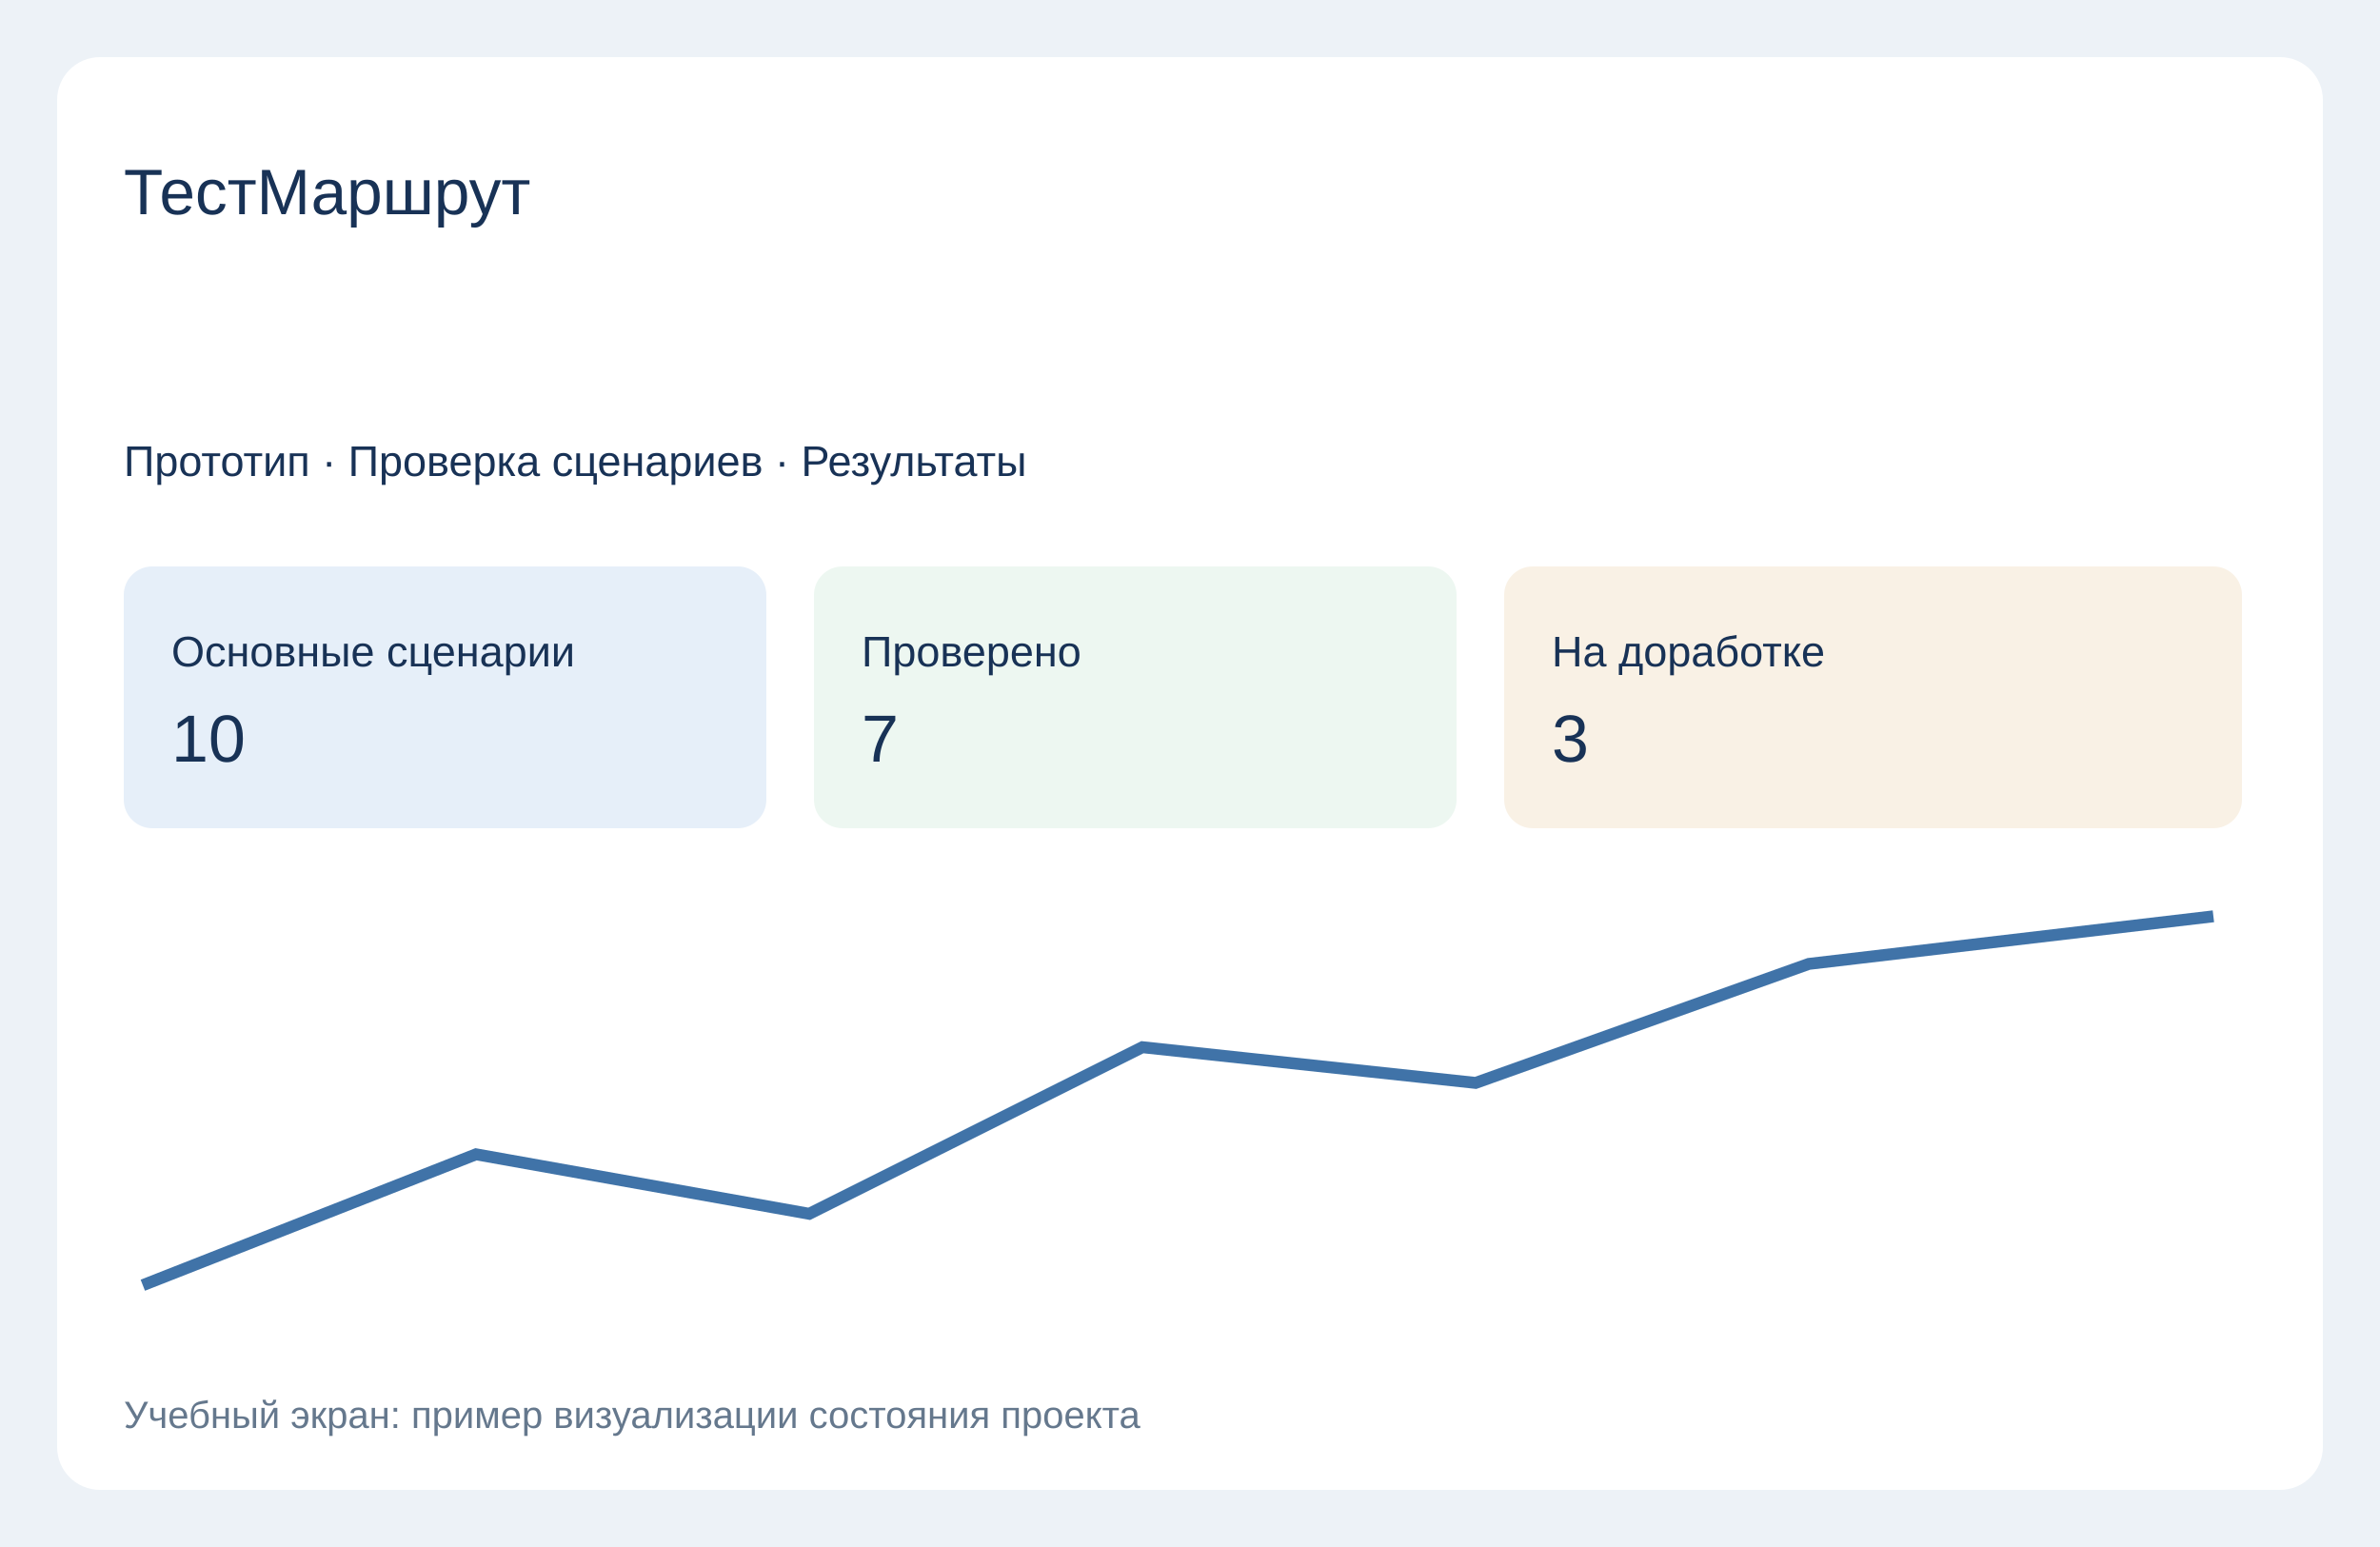
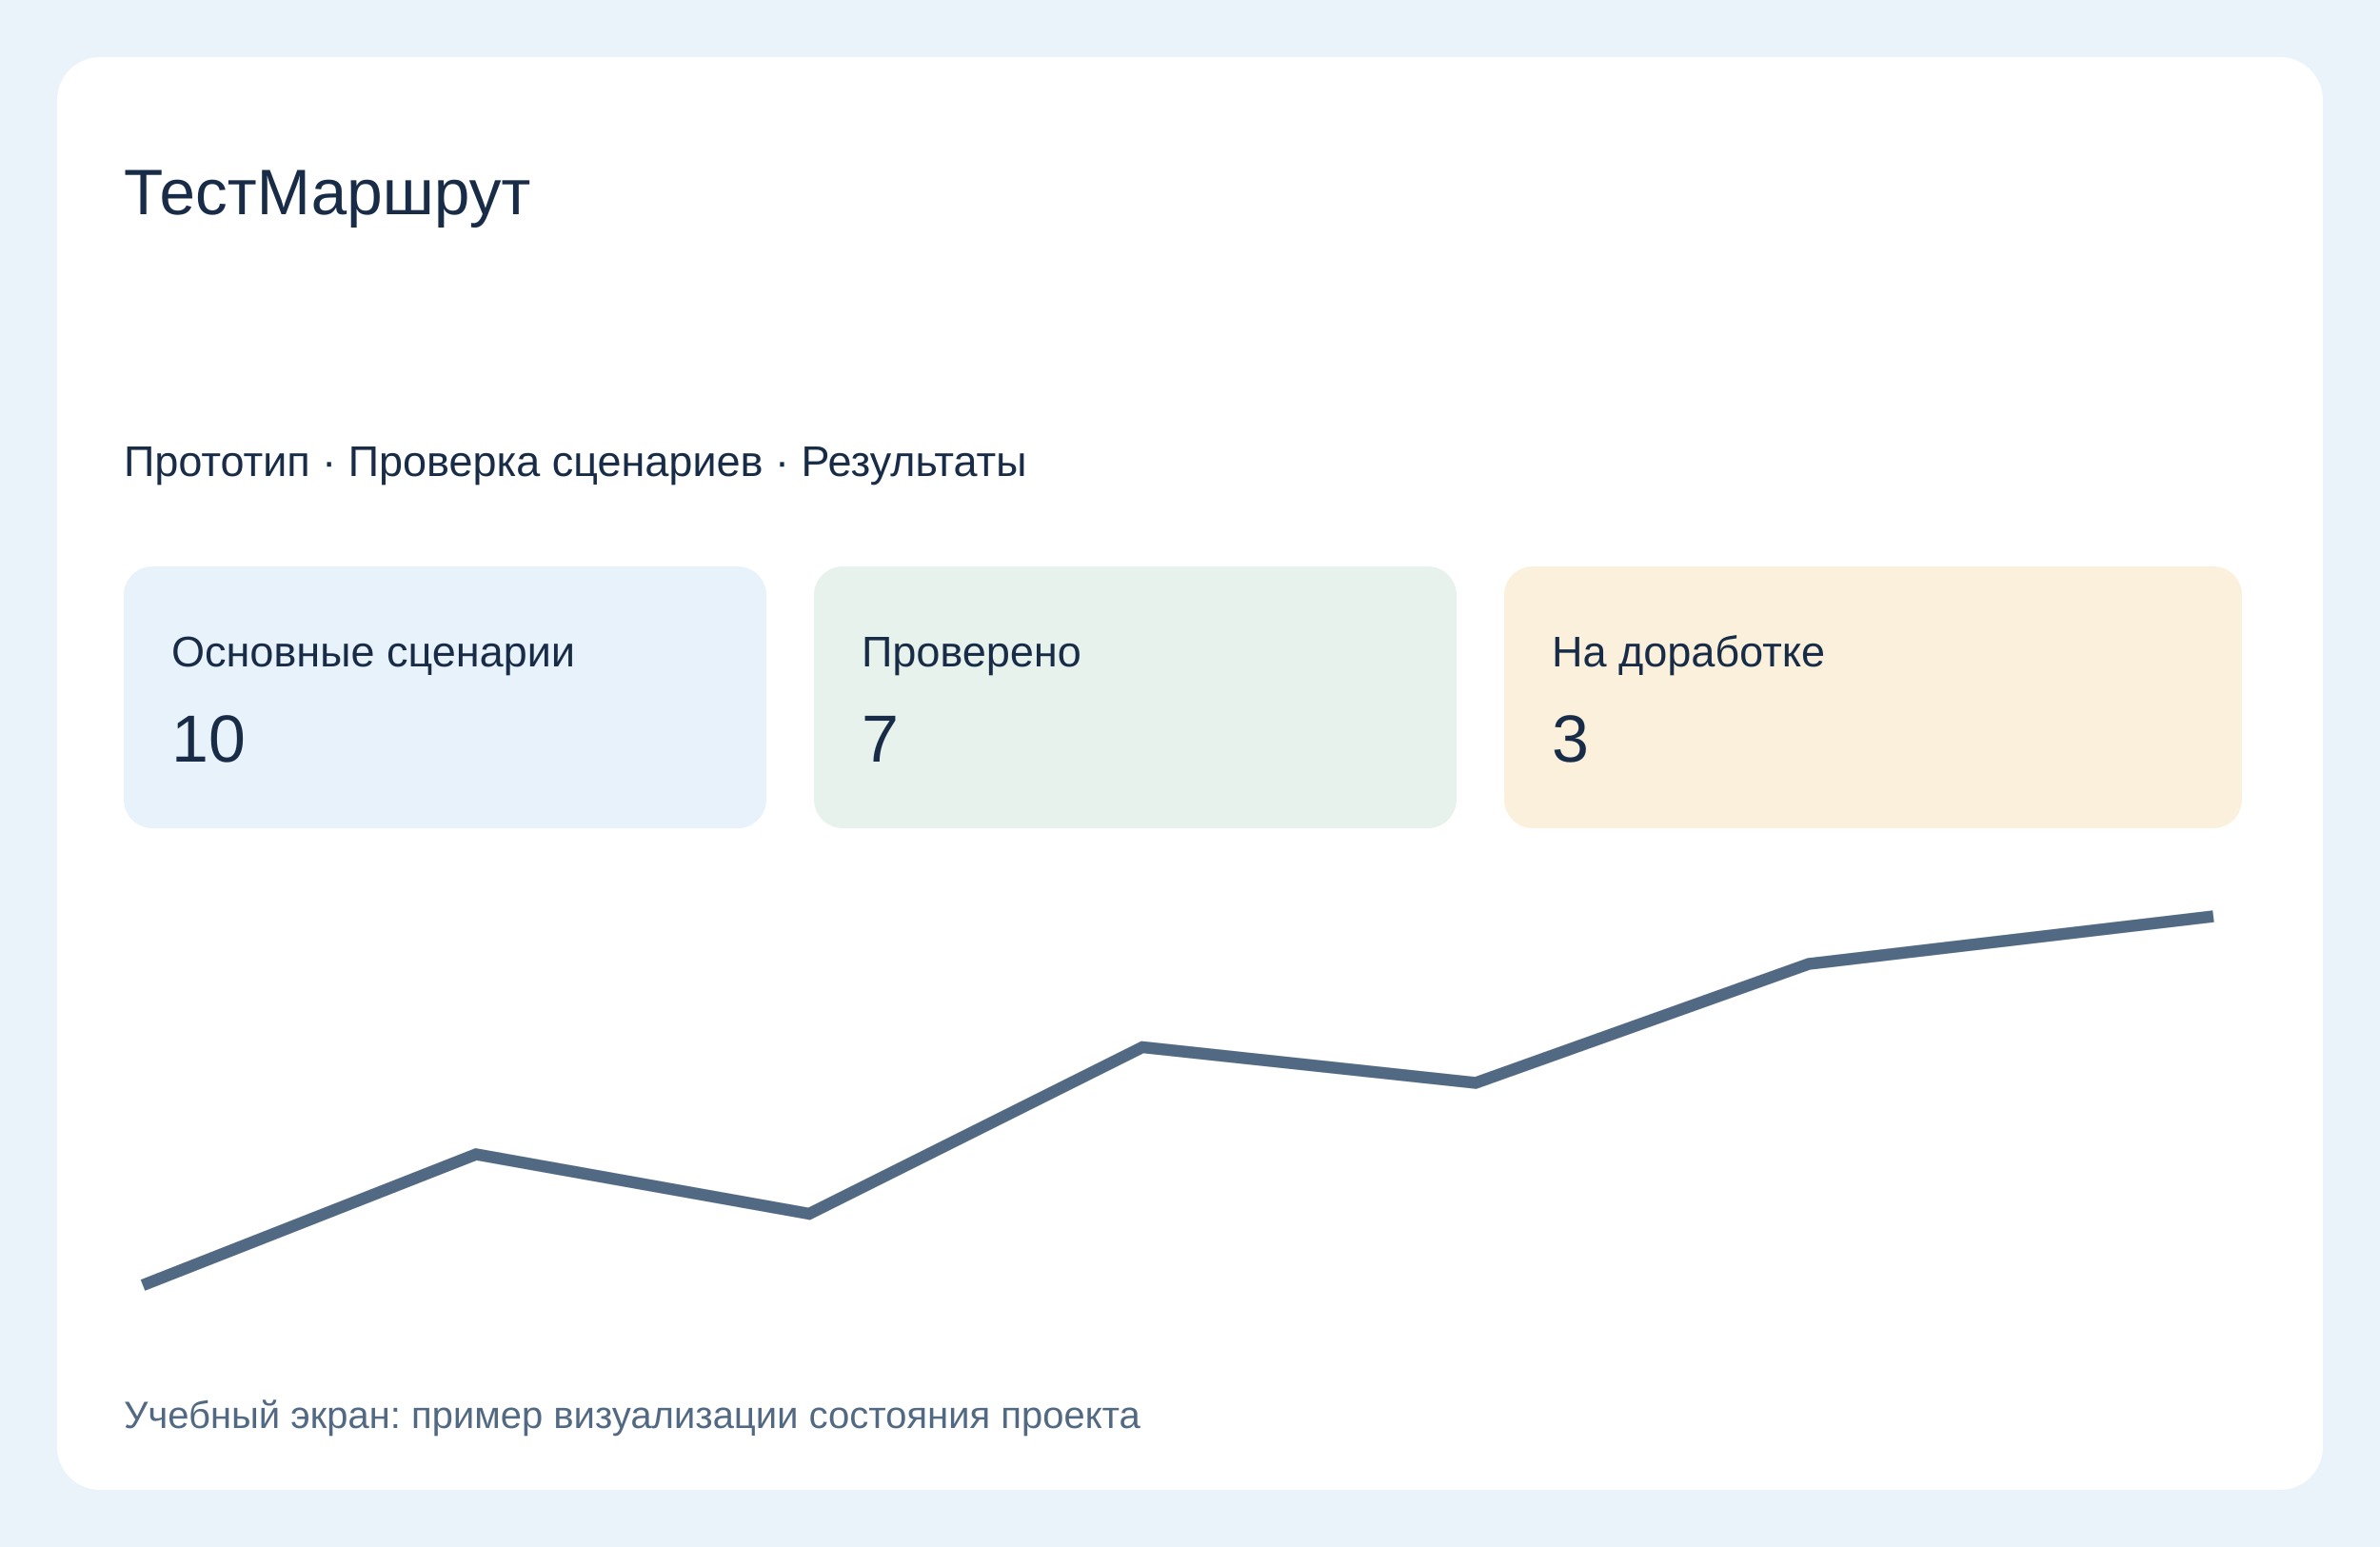
<svg xmlns="http://www.w3.org/2000/svg" width="1000" height="650">
-   <rect width="1000" height="650" fill="#edf2f7" />
+   <rect width="1000" height="650" fill="#eaf2fa" />
  <rect x="24" y="24" width="952" height="602" rx="18" fill="white" />
-   <g font-family="Arial" fill="#183256">
+   <g font-family="Arial" fill="#182c47">
    <text x="52" y="90" font-size="27">ТестМаршрут</text>
    <text x="52" y="200" font-size="18">Прототип · Проверка сценариев · Результаты</text>
-     <rect x="52" y="238" width="270" height="110" rx="12" fill="#e6eff9" />
-     <rect x="342" y="238" width="270" height="110" rx="12" fill="#edf7f1" />
-     <rect x="632" y="238" width="310" height="110" rx="12" fill="#f9f1e5" />
+     <rect x="52" y="238" width="270" height="110" rx="12" fill="#e8f2fb" />
+     <rect x="342" y="238" width="270" height="110" rx="12" fill="#e7f2ec" />
+     <rect x="632" y="238" width="310" height="110" rx="12" fill="#faf0dc" />
    <text x="72" y="280" font-size="18">Основные сценарии</text>
    <text x="72" y="320" font-size="28">10</text>
    <text x="362" y="280" font-size="18">Проверено</text>
    <text x="362" y="320" font-size="28">7</text>
    <text x="652" y="280" font-size="18">На доработке</text>
    <text x="652" y="320" font-size="28">3</text>
-     <path d="M60 540 L200 485 L340 510 L480 440 L620 455 L760 405 L930 385" fill="none" stroke="#4073a8" stroke-width="5" />
-     <text x="52" y="600" font-size="16" fill="#65788d">Учебный экран: пример визуализации состояния проекта</text>
+     <path d="M60 540 L200 485 L340 510 L480 440 L620 455 L760 405 L930 385" fill="none" stroke="#526983" stroke-width="5" />
+     <text x="52" y="600" font-size="16" fill="#526983">Учебный экран: пример визуализации состояния проекта</text>
  </g>
</svg>
